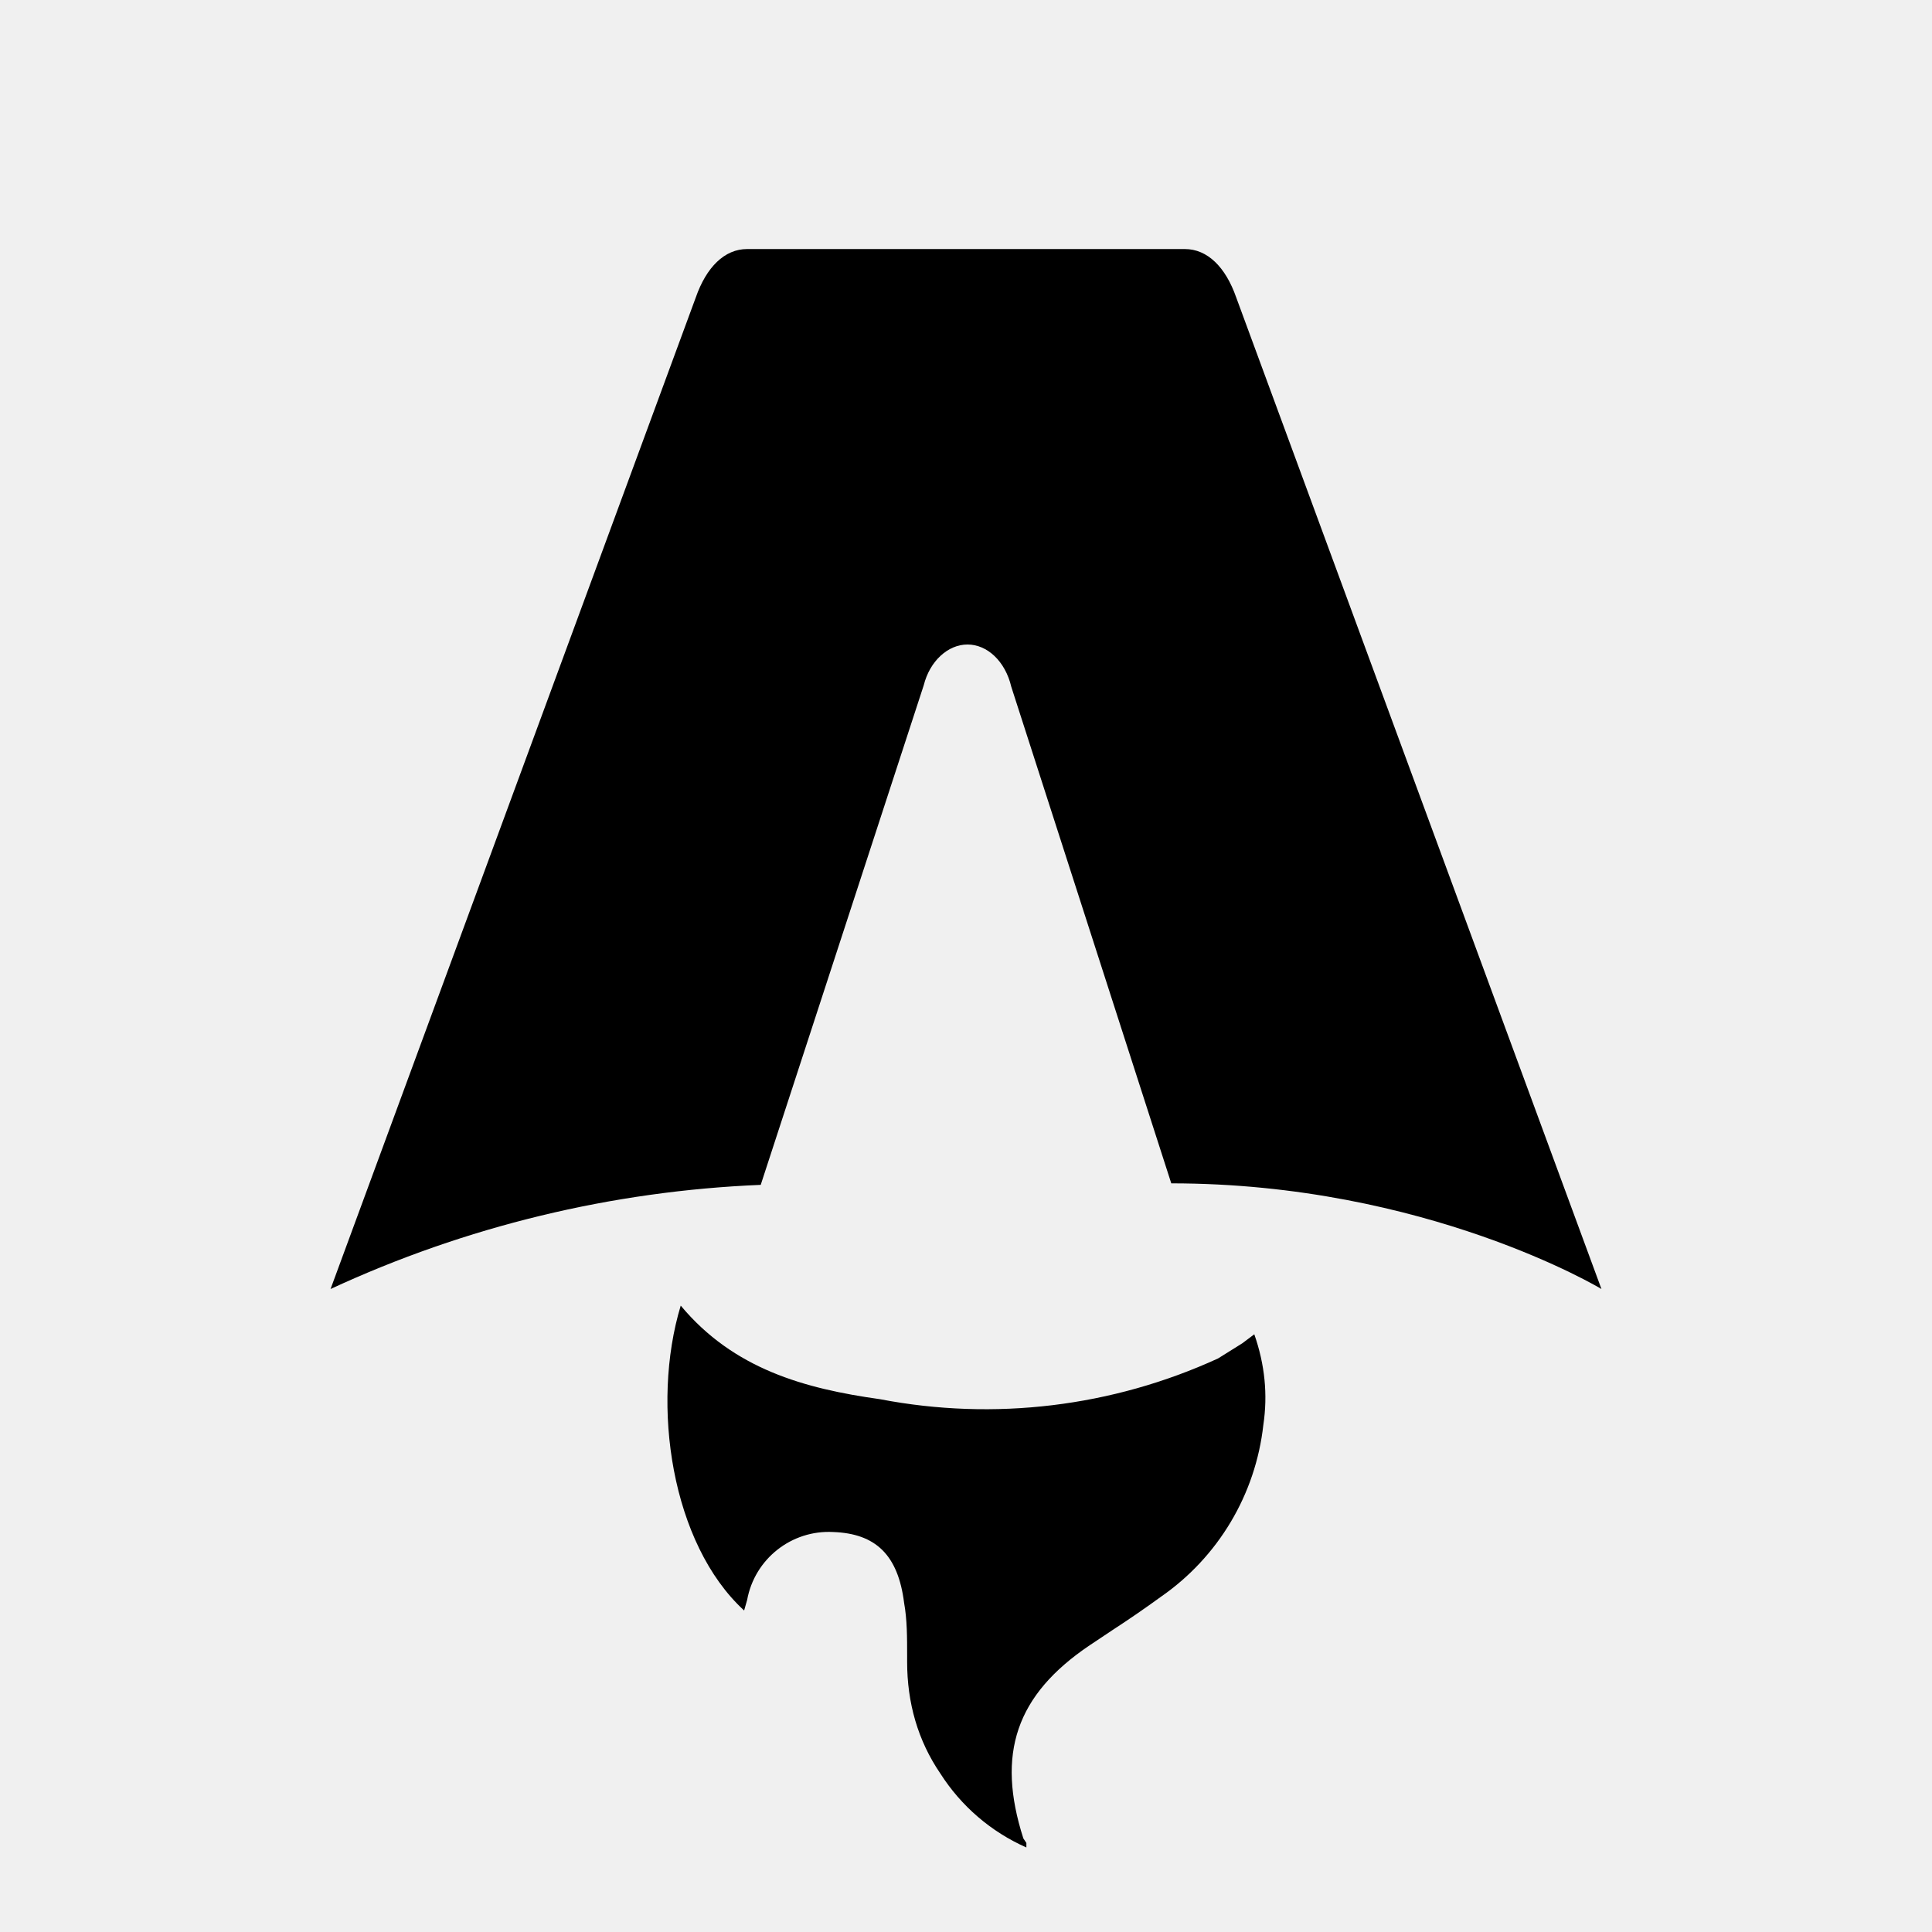
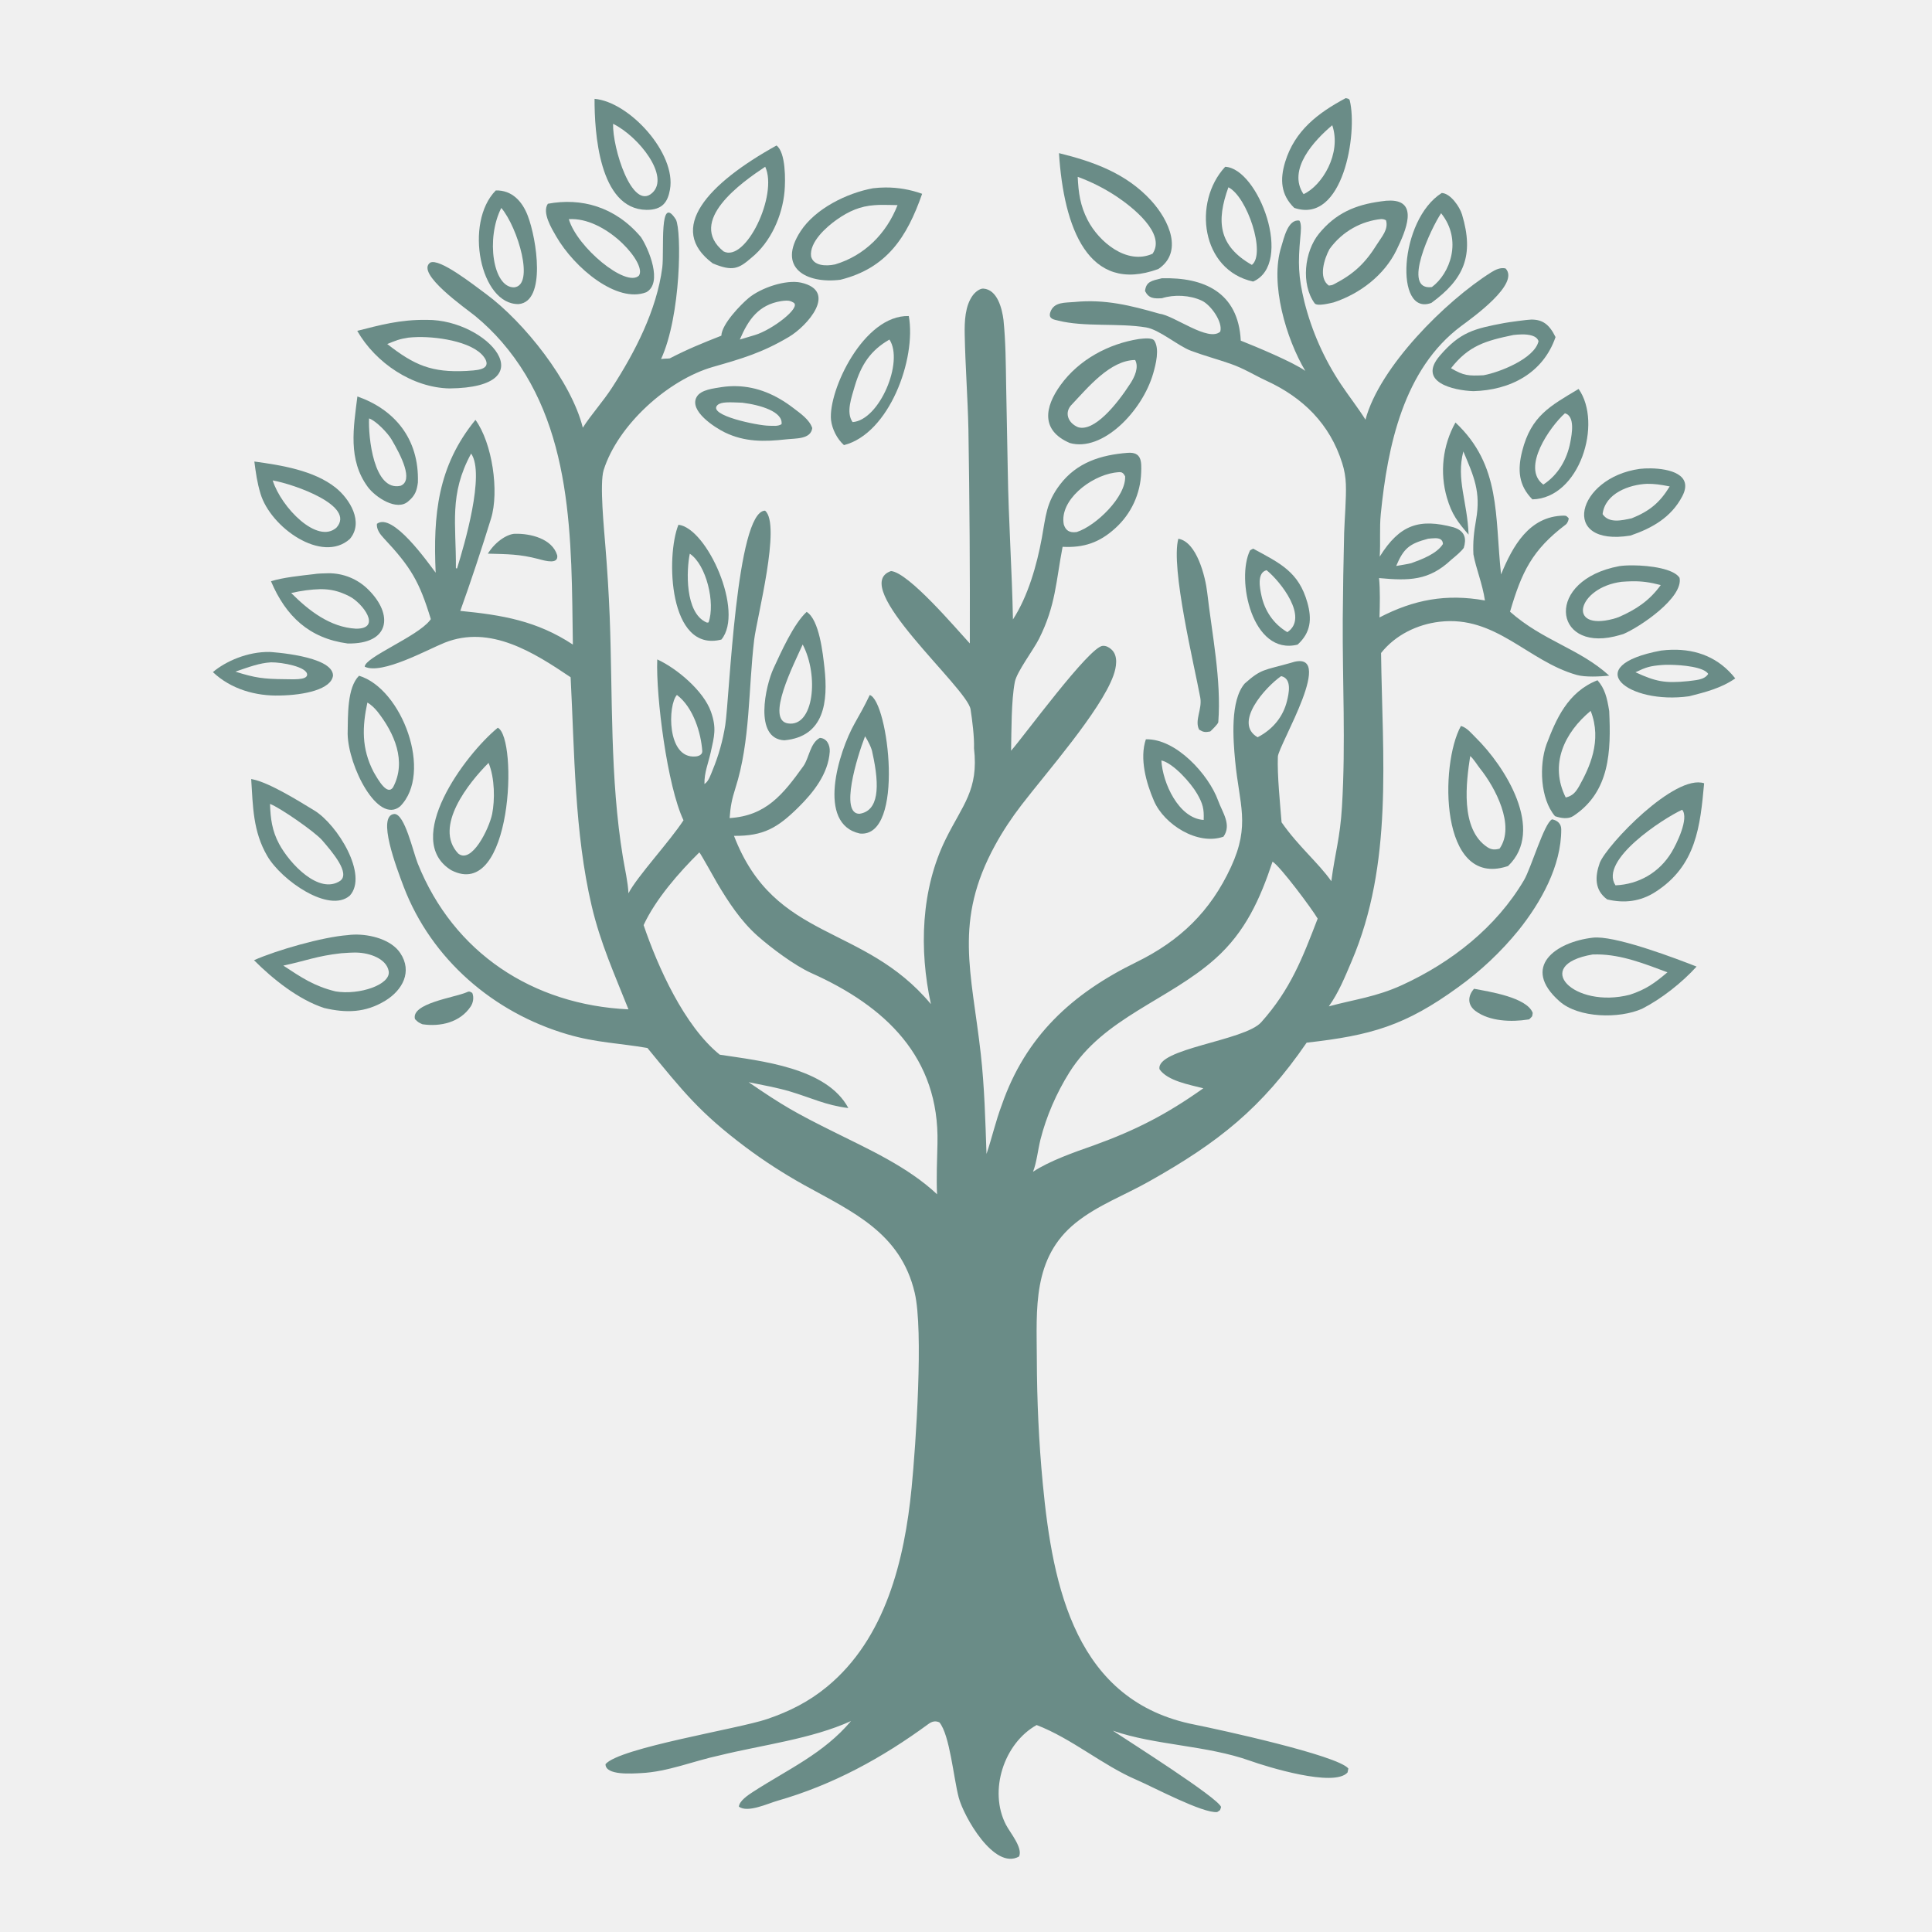
- <svg xmlns="http://www.w3.org/2000/svg" fill="none" viewBox="0 0 128 128">
-   <path d="M50.4 78.5a75.1 75.1 0 0 0-28.5 6.9l24.2-65.7c.7-2 1.9-3.2 3.4-3.2h29c1.5 0 2.7 1.2 3.4 3.2l24.2 65.7s-11.6-7-28.5-7L67 45.5c-.4-1.7-1.6-2.8-2.9-2.8-1.3 0-2.5 1.1-2.9 2.7L50.4 78.5Zm-1.1 28.2Zm-4.2-20.2c-2 6.6-.6 15.8 4.2 20.2a17.5 17.5 0 0 1 .2-.7 5.5 5.5 0 0 1 5.7-4.5c2.8.1 4.3 1.5 4.7 4.7.2 1.1.2 2.3.2 3.5v.4c0 2.7.7 5.2 2.2 7.4a13 13 0 0 0 5.7 4.9v-.3l-.2-.3c-1.8-5.6-.5-9.5 4.4-12.8l1.5-1a73 73 0 0 0 3.2-2.2 16 16 0 0 0 6.8-11.4c.3-2 .1-4-.6-6l-.8.6-1.6 1a37 37 0 0 1-22.4 2.7c-5-.7-9.7-2-13.2-6.2Z" />
-   <style>
-         path { fill: #000; }
-         @media (prefers-color-scheme: dark) {
-             path { fill: #FFF; }
-         }
-     </style>
+ <svg xmlns="http://www.w3.org/2000/svg" id="svg" version="1.1" viewBox="0 0 300 300" width="300" height="300">
+   <defs id="defs335" />
+   <g id="g4847" style="fill:#6a8c87;fill-opacity:1">
+     <path id="path144" style="display:inline;mix-blend-mode:normal;fill:#6a8c87;fill-opacity:1" d="m 86.508,40.173 c -0.866,6.624 -4.231,13.135 -7.818,18.678 -1.384,2.138 -3.261,4.205 -4.521,6.191 -1.775,-7.164 -9.117,-16.411 -15.045,-20.775 -2.046,-1.506 -7.19,-5.565 -8.645,-4.859 -2.365,1.659 5.655,7.201 7.008,8.312 1.474,1.217 2.843,2.554 4.096,3.998 11.24,12.963 10.801,30.82 11.041,47.002 -5.615,-3.706 -11.016,-4.591 -17.48,-5.23 1.611,-4.458 3.382,-9.835 4.77,-14.328 1.301,-4.213 0.194,-11.75 -2.416,-15.334 -5.881,7.2 -6.579,14.745 -6.178,23.73 -1.236,-1.628 -6.701,-9.438 -9.125,-7.586 -0.076,0.856 0.492,1.616 1.051,2.211 4.237,4.516 5.549,6.761 7.324,12.59 l -0.162,0.209 c -1.979,2.521 -10.066,5.705 -10.105,7.172 2.66,1.3 9.789,-2.679 12.414,-3.725 7.086,-2.823 13.88,1.544 19.559,5.365 0.612,11.699 0.589,24.118 3.27,35.512 1.372,5.834 3.553,10.613 5.711,16.057 -14.822,-0.693 -27.154,-8.741 -32.73,-22.678 -0.732,-1.829 -2.002,-7.669 -3.621,-7.66 -2.787,0.226 0.357,8.391 1.443,11.287 4.308,11.271 13.946,19.559 25.43,22.928 4.481,1.314 8.038,1.361 12.422,2.123 5.572,6.781 8.096,10.024 15.24,15.396 2.881,2.151 5.903,4.105 9.045,5.854 7.575,4.201 15.021,7.426 17.219,16.754 1.389,5.896 0.176,23.557 -0.48,30.287 -1.094,11.218 -4.058,23.409 -13.131,30.887 -2.849,2.347 -5.852,3.85 -9.328,5.033 -4.445,1.514 -22.897,4.438 -25.072,6.994 -0.018,1.788 4.172,1.455 5.506,1.391 4.148,-0.194 8.169,-1.889 12.209,-2.75 6.556,-1.615 14.323,-2.554 20.408,-5.338 -4.255,5.056 -9.764,7.474 -15.223,11.002 -0.725,0.47 -2.126,1.394 -2.189,2.295 1.356,1.008 4.49,-0.487 5.973,-0.91 8.638,-2.474 16.269,-6.649 23.465,-11.93 0.551,-0.403 1.069,-0.528 1.699,-0.248 1.614,1.962 2.184,8.568 2.994,11.656 0.771,2.939 5.517,11.357 9.373,9.172 0.622,-1.343 -1.387,-3.679 -2.041,-4.943 -2.711,-5.248 -0.32,-12.63 4.771,-15.471 5.518,2.125 10.203,6.237 15.547,8.527 2.449,1.05 10.271,5.226 12.49,4.984 0.559,-0.379 0.399,-0.158 0.602,-0.789 -0.485,-1.445 -14.601,-10.364 -16.807,-11.844 6.579,2.284 14.526,2.251 21.314,4.672 2.599,0.927 13.065,4.177 15.135,1.812 l 0.123,-0.613 c -1.695,-2.062 -20.183,-6.069 -23.816,-6.801 -18.515,-3.593 -22.098,-21.298 -23.635,-37.447 -0.621,-6.522 -0.9,-12.833 -0.924,-19.426 -0.028,-7.665 -0.719,-15.623 6.029,-21.051 3.447,-2.772 7.607,-4.283 11.428,-6.451 10.789,-6.065 17.461,-11.375 24.441,-21.531 9.971,-1.119 15.297,-2.624 23.549,-8.629 3.49,-2.513 6.632,-5.476 9.346,-8.812 3.46,-4.314 6.667,-10.007 6.637,-15.703 -0.006,-0.87 -0.614,-1.379 -1.418,-1.533 -1.212,0.528 -3.259,7.571 -4.361,9.439 -4.32,7.327 -11.26,12.769 -18.924,16.289 -4.107,1.873 -7.285,2.198 -11.387,3.312 1.546,-2.165 2.491,-4.545 3.533,-6.982 6.509,-15.219 4.78,-31.699 4.58,-47.885 2.225,-2.812 5.633,-4.448 9.076,-4.854 8.742,-1.03 13.672,6.094 21.289,8.252 1.347,0.381 3.611,0.26 5.064,0.117 -4.619,-4.214 -10.271,-5.387 -15.402,-9.93 1.808,-6.153 3.407,-9.56 8.643,-13.527 0.266,-0.202 0.44,-0.63 0.473,-0.969 -0.284,-0.297 -0.335,-0.43 -0.789,-0.422 -5.371,0.092 -7.924,4.747 -9.721,9.125 -0.994,-9.113 0.029,-16.903 -7.08,-23.586 -1.99,3.559 -2.467,7.771 -1.324,11.686 0.768,2.617 1.672,3.745 3.361,5.729 -0.183,-5.15 -1.95,-8.556 -0.814,-12.922 1.633,3.869 2.736,6.257 1.982,10.582 -0.341,1.945 -0.509,3.428 -0.418,5.402 0.421,2.265 1.398,4.525 1.789,7.156 -6.01,-1.07 -11.009,-0.144 -16.375,2.639 0.065,-1.839 0.118,-4.324 -0.068,-6.115 4.675,0.433 7.746,0.412 11.186,-2.82 0.863,-0.717 1.565,-1.308 1.969,-1.867 0.413,-1.346 0.292,-2.596 -1.576,-3.194 -5.296,-1.414 -8.365,-0.451 -11.475,4.554 0.141,-2.161 -0.049,-4.457 0.166,-6.613 1.047,-10.493 3.518,-22.518 12.498,-29.203 1.722,-1.281 9.147,-6.556 6.881,-8.934 -0.75,-0.198 -1.572,0.184 -2.197,0.578 -7.141,4.491 -17.379,14.708 -19.559,22.904 -1.107,-1.787 -2.62,-3.708 -3.809,-5.5 -2.606,-3.909 -4.524,-8.236 -5.674,-12.791 -0.97,-3.999 -0.999,-6.042 -0.627,-10.098 0.063,-0.687 0.232,-2.072 -0.166,-2.529 -1.786,-0.243 -2.388,2.768 -2.807,4.098 -1.786,5.678 0.773,14.269 3.738,19.242 -1.858,-1.349 -7.694,-3.776 -10.018,-4.695 -0.379,-7.537 -5.753,-9.869 -12.271,-9.684 -1.611,0.392 -2.414,0.51 -2.6,1.979 0.599,1.17 1.38,1.187 2.625,1.117 1.915,-0.605 4.352,-0.49 6.205,0.383 1.39,0.654 3.289,3.321 2.854,4.805 -1.845,1.671 -7.157,-2.519 -9.467,-2.791 -4.449,-1.273 -8.441,-2.276 -13.135,-1.814 -1.462,0.144 -3.245,-0.073 -3.799,1.627 -0.315,1.023 0.626,1.112 1.221,1.26 4.08,1.037 9.413,0.35 13.673,1.066 2.068,0.348 4.962,2.872 6.936,3.613 2.079,0.781 4.081,1.307 6.158,2.031 2.148,0.749 3.692,1.765 5.602,2.645 5.652,2.604 9.836,6.69 11.748,12.787 0.339,1.058 0.531,2.159 0.568,3.27 0.083,2.172 -0.193,5.283 -0.266,7.547 -0.11,4.43 -0.181,8.861 -0.217,13.293 -0.061,9.806 0.474,19.306 -0.119,29.201 -0.3,4.994 -1.081,7.185 -1.656,11.6 -2.055,-2.91 -5.073,-5.348 -7.725,-9.143 -0.229,-2.926 -0.686,-7.302 -0.576,-10.188 0.067,-1.767 9.43,-17.13 1.936,-14.551 -4.121,1.167 -4.481,0.874 -7.08,3.186 -2.294,2.648 -1.793,8.741 -1.492,11.969 0.635,6.819 2.412,9.926 -0.654,16.549 -3.182,6.873 -7.895,11.427 -14.699,14.758 -9.98,4.885 -17.175,11.478 -20.885,22.18 -0.953,2.526 -1.533,5.149 -2.369,7.596 -0.179,-5.185 -0.312,-10.401 -0.891,-15.561 -1.425,-12.7 -4.242,-20.579 2.238,-32.402 1.206,-2.201 2.561,-4.236 4.09,-6.227 3.824,-4.98 12.297,-14.617 14.268,-20.09 0.448,-1.246 0.807,-3.066 -0.316,-4.07 -0.379,-0.339 -0.827,-0.584 -1.348,-0.549 -2.092,0.141 -12.233,14.035 -14.223,16.283 0.064,-3.102 0.022,-7.784 0.582,-10.676 0.309,-1.596 2.861,-4.918 3.77,-6.729 2.59,-5.163 2.618,-8.931 3.646,-14.256 3.276,0.168 5.72,-0.641 8.189,-2.893 2.459,-2.221 3.908,-5.347 4.014,-8.658 0.06,-1.689 0.081,-3.21 -2.094,-3.043 -4.161,0.32 -7.89,1.488 -10.51,4.926 -2.168,2.845 -2.199,4.914 -2.826,8.311 -0.775,4.206 -2.137,9.018 -4.482,12.635 -0.146,-7.638 -0.684,-15.287 -0.805,-23.145 L 139.901,58.339 c -0.052,-3.337 -0.07,-6.673 -0.41,-10.035 -0.222,-1.743 -0.943,-4.709 -3.121,-4.859 -0.57,-0.04 -1.287,0.57 -1.619,1.012 -1.245,1.656 -1.319,4.124 -1.281,6.117 0.092,4.921 0.473,9.847 0.576,14.766 0.179,11.067 0.252,22.138 0.219,33.207 -2.263,-2.457 -9.487,-10.99 -12.236,-11.244 -6.731,2.301 11.827,18.112 12.35,21.469 0.257,1.654 0.596,4.288 0.535,6.061 0.741,6.47 -1.763,8.756 -4.395,14.098 -3.845,7.803 -4.149,17.132 -2.297,25.619 -10.522,-12.606 -24.238,-9.632 -30.578,-26.127 4.608,0.046 6.789,-1.266 9.992,-4.424 2.334,-2.3 4.654,-5.225 4.875,-8.643 0.065,-1.005 -0.433,-2.089 -1.533,-2.145 -1.528,0.804 -1.669,3.144 -2.564,4.391 -3.172,4.415 -5.804,7.706 -11.449,8.061 0.133,-1.811 0.344,-2.91 0.902,-4.654 2.334,-7.296 2.001,-15.431 2.91,-23.025 0.403,-3.363 4.243,-17.984 1.684,-20.061 -4.472,0.154 -5.498,28.929 -6.172,33.301 -0.375,2.396 -1.033,4.738 -1.961,6.979 -0.304,0.738 -0.638,1.813 -1.275,2.168 -0.022,-1.806 0.572,-3.115 0.982,-4.939 0.544,-2.48 0.934,-3.746 0.025,-6.303 -1.139,-3.207 -5.253,-6.695 -8.332,-8.105 -0.223,5.722 1.552,19.685 4.076,24.979 -2.149,3.309 -7.188,8.709 -8.545,11.338 -0.092,-1.808 -0.57,-3.808 -0.867,-5.617 -2.02,-12.292 -1.575,-24.95 -2.049,-37.383 -0.148,-3.65 -0.372,-7.297 -0.672,-10.938 -0.181,-2.432 -0.928,-9.685 -0.26,-11.797 2.209,-6.976 9.949,-13.99 16.992,-16.008 4.535,-1.299 7.628,-2.197 11.77,-4.652 2.855,-1.693 7.656,-7.105 1.898,-8.424 -2.403,-0.526 -6.281,0.826 -8.15,2.383 -1.221,1.017 -4.178,4.05 -4.24,5.852 -2.943,1.157 -5.231,2.086 -8.037,3.537 l -1.334,0.113 c 3.132,-6.791 3.211,-19.922 2.316,-21.678 -2.651,-4.162 -1.785,4.738 -2.117,7.447 z m 19.271,5.141 c 0.386,-0.013 0.688,0.051 1.117,0.312 1.224,0.763 -3.342,4.233 -5.994,5.027 l -2.354,0.705 c 1.309,-3.077 2.897,-5.39 6.398,-5.967 0.336,-0.055 0.6,-0.071 0.832,-0.078 z M 56.828,69.061 c 2.202,3.172 -1.075,14.235 -2.172,17.793 l -0.066,0.078 -0.129,-0.111 c 0.054,-6.83 -1.098,-11.396 2.367,-17.76 z M 157.52,71.944 c 0.359,-0.002 0.589,0.126 0.859,0.646 0.166,3.152 -4.522,7.704 -7.518,8.654 -1.169,0.169 -1.741,-0.287 -2.012,-1.201 -0.68,-3.701 4.057,-7.431 7.852,-8.016 0.342,-0.036 0.603,-0.083 0.818,-0.084 z m 49.016,10.258 c 0.625,0.002 1.169,0.166 1.193,0.904 -0.954,1.524 -3.307,2.392 -4.926,2.979 -0.667,0.164 -1.635,0.305 -2.334,0.43 1.164,-2.754 2.054,-3.455 4.951,-4.229 0.336,-0.028 0.74,-0.085 1.115,-0.084 z m -23.93,21.418 c 1.75,0.386 1.168,2.795 0.902,3.879 -0.56,2.281 -2.053,4.32 -4.555,5.613 -3.826,-2.21 1.197,-7.779 3.652,-9.492 z m -93.824,2.922 c 2.58,1.954 3.744,5.967 3.934,8.682 0.054,0.841 -1.074,0.873 -1.074,0.873 -4.447,0.359 -4.292,-8.007 -2.859,-9.555 z m 3.48,24.447 c 0.188,0.144 2.398,4.147 2.756,4.75 1.738,2.932 3.683,5.907 6.268,8.203 2.094,1.86 5.809,4.641 8.357,5.781 11.486,5.137 19.925,13.06 19.596,26.48 -0.054,2.365 -0.183,5.457 -0.064,7.873 -4.584,-4.317 -10.89,-7.111 -16.021,-9.68 -5.953,-2.96 -7.85,-4.031 -13.24,-7.723 1.96,0.396 4.515,0.87 6.387,1.428 3.35,0.999 5.557,2.147 9.1,2.588 -3.357,-6.3 -13.618,-7.319 -19.965,-8.285 -5.505,-4.442 -9.607,-13.602 -11.826,-20.123 1.867,-4.033 5.515,-8.198 8.654,-11.293 z m 89.008,1.436 c 1.246,0.779 6.147,7.375 7.008,8.848 -2.352,6.103 -4.209,10.999 -8.773,16.098 -2.595,2.898 -16.39,4.068 -15.785,7.295 1.249,1.812 4.653,2.396 6.799,2.957 -5.681,4.029 -10.416,6.477 -17.043,8.875 -2.936,1.028 -6.845,2.39 -9.402,4.088 0.553,-1.361 0.772,-3.448 1.15,-4.973 0.919,-3.648 2.497,-7.264 4.496,-10.455 5.33,-8.509 15.443,-11.218 22.656,-17.658 4.682,-4.179 6.956,-9.253 8.895,-15.074 z" transform="translate(16.32973,1.3684)" />
+     <path d="m 86.309,54.403 1.334,-0.114 c -0.609,0.55 -1.018,0.919 -1.688,1.402 l -0.127,-0.201 c 0.153,-0.365 0.3,-0.735 0.481,-1.087 z" fill="#749594" id="path158" style="display:inline;mix-blend-mode:normal;fill:#6a8c87;fill-opacity:1" transform="translate(16.32973,1.3684)" />
+     <path id="path172" style="display:inline;mix-blend-mode:normal;fill:#6a8c87;fill-opacity:1" d="m 148.108,22.411 c 0.731,11.533 4.531,21.969 15.43,17.992 3.857,-2.599 1.756,-7.489 -1.139,-10.65 -3.827,-4.179 -8.904,-6.022 -14.291,-7.342 z m 2.908,3.676 c 2.14,0.785 4.179,1.818 6.076,3.082 2.314,1.543 7.705,5.718 5.545,8.863 -4.011,1.797 -8.343,-1.866 -10.072,-5.221 -1.167,-2.265 -1.433,-4.241 -1.549,-6.725 z m 13.047,15.756 c -0.322,0.192 -0.58,0.346 -0.803,0.486 0.223,-0.14 0.481,-0.294 0.803,-0.486 z m -3.389,0.627 c 0.063,0.167 0.119,0.313 0.184,0.453 -0.065,-0.14 -0.12,-0.286 -0.184,-0.453 z m 2.1,0.188 c -0.063,0.045 -0.127,0.092 -0.188,0.139 0.061,-0.048 0.124,-0.093 0.188,-0.139 z m -0.188,0.139 c -0.038,0.03 -0.077,0.061 -0.115,0.092 0.038,-0.031 0.077,-0.062 0.115,-0.092 z m -0.115,0.092 c -0.057,0.046 -0.116,0.096 -0.174,0.146 0.059,-0.051 0.116,-0.1 0.174,-0.146 z m -1.545,0.174 c 0.021,0.04 0.045,0.081 0.068,0.121 -0.024,-0.041 -0.047,-0.081 -0.068,-0.121 z m 0.068,0.121 c 0.02,0.034 0.04,0.07 0.062,0.105 -0.022,-0.035 -0.043,-0.071 -0.062,-0.105 z m 0.062,0.105 c 0.021,0.033 0.045,0.067 0.068,0.102 -0.024,-0.035 -0.047,-0.068 -0.068,-0.102 z m 0.068,0.102 c 0.04,0.057 0.081,0.116 0.129,0.178 -0.048,-0.062 -0.089,-0.12 -0.129,-0.178 z m 0.129,0.178 c 0.061,0.079 0.13,0.163 0.209,0.254 -0.079,-0.09 -0.148,-0.175 -0.209,-0.254 z m 0.209,0.254 c 0.243,-0.242 0.438,-0.429 0.619,-0.596 -0.18,0.165 -0.379,0.356 -0.619,0.596 z" transform="translate(16.32973,1.3684)" />
+     <path id="path178" style="display:inline;mix-blend-mode:normal;fill:#6a8c87;fill-opacity:1" d="M 231.703 144.204 C 231.451 144.199 231.219 144.208 231.01 144.233 C 225.264 144.891 219.782 148.77 225.836 154.12 C 228.788 156.726 235.11 156.853 238.659 155.268 C 241.628 153.759 244.892 151.189 247.112 148.721 C 243.936 147.471 235.495 144.273 231.703 144.204 z M 231.741 146.833 C 235.532 146.877 239.05 148.294 242.59 149.61 C 240.59 151.307 239.228 152.282 236.744 153.094 C 228.061 155.327 221.356 148.478 230.977 146.843 C 231.232 146.833 231.488 146.83 231.741 146.833 z " transform="translate(16.32973,1.3684)" />
+     <path id="path182" style="display:inline;mix-blend-mode:normal;fill:#6a8c87;fill-opacity:1" d="m 38.688,143.755 c -0.363,0.009 -0.714,0.038 -1.043,0.084 -3.875,0.29 -10.961,2.312 -14.533,3.893 2.92,2.93 6.914,6.129 10.906,7.424 3.4,0.799 6.39,0.744 9.463,-1.125 2.684,-1.633 4.271,-4.521 2.34,-7.412 -1.381,-2.068 -4.59,-2.927 -7.133,-2.863 z m 0.314,2.791 c 2.062,0.032 4.678,0.951 5.023,2.877 0.375,2.105 -4.568,3.766 -8.244,3.154 -3.329,-0.808 -5.316,-2.166 -8.117,-4.008 3.479,-0.73 5.187,-1.498 8.969,-1.916 0.906,-0.068 1.682,-0.118 2.369,-0.107 z" transform="translate(16.32973,1.3684)" />
+     <path id="path186" style="display:inline;mix-blend-mode:normal;fill:#6a8c87;fill-opacity:1" d="m 121.166,27.743 c -0.645,0.003 -1.29,0.043 -1.934,0.121 -4.076,0.746 -8.957,3.17 -11.24,6.662 -3.728,5.702 0.886,8.207 6.174,7.547 7.226,-1.809 10.342,-6.621 12.693,-13.348 -1.83,-0.66 -3.758,-0.991 -5.693,-0.982 z m -0.398,2.701 c 0.778,-0.001 1.604,0.028 2.271,0.039 -1.724,4.415 -5.118,7.838 -9.693,9.205 -1.479,0.325 -3.387,0.202 -3.734,-1.25 -0.281,-2.214 2.375,-4.569 4.008,-5.713 1.856,-1.301 3.616,-2.085 5.846,-2.234 0.387,-0.035 0.836,-0.046 1.303,-0.047 z" transform="translate(16.32973,1.3684)" />
+     <path id="path190" style="display:inline;mix-blend-mode:normal;fill:#6a8c87;fill-opacity:1" d="m 22.674,119.598 c 0.278,4.25 0.261,8.118 2.5,11.955 2.211,3.789 9.594,8.954 12.814,6.15 2.907,-3.191 -1.923,-11.038 -5.521,-13.227 -2.353,-1.43 -6.992,-4.335 -9.59,-4.836 z m 2.924,3.867 c 1.506,0.547 6.968,4.334 8.096,5.641 1.593,1.846 4.4,5.119 2.803,6.299 -3.265,2.191 -7.82,-2.614 -9.494,-5.744 -1.089,-2.035 -1.335,-3.937 -1.404,-6.195 z" transform="translate(16.32973,1.3684)" />
+     <path id="path194" style="display:inline;mix-blend-mode:normal;fill:#6a8c87;fill-opacity:1" d="m 60.969,111.634 c -5.152,4.218 -14.874,17.418 -7.227,22.123 9.507,4.927 10.381,-20.533 7.227,-22.123 z m -1.436,5.455 c 0.99,2.392 0.983,5.808 0.559,7.936 -0.497,2.366 -3.211,7.84 -5.281,6.133 -3.878,-4.138 1.681,-11.026 4.723,-14.068 z" transform="translate(16.32973,1.3684)" />
+     <path id="path198" style="display:inline;mix-blend-mode:normal;fill:#6a8c87;fill-opacity:1" d="m 232.08,132.616 c -0.75,2.102 -0.841,4.218 1.146,5.674 2.653,0.637 5.16,0.335 7.471,-1.143 6.393,-4.088 6.979,-10.234 7.59,-16.891 -4.565,-1.484 -15.09,9.551 -16.207,12.359 z m 12.797,-8.248 c 1.117,1.329 -0.888,5.35 -1.658,6.621 -1.895,3.123 -5.074,4.961 -8.697,5.117 -2.589,-3.917 7.406,-10.378 10.355,-11.738 z" transform="translate(16.32973,1.3684)" />
+     <path id="path202" style="display:inline;mix-blend-mode:normal;fill:#6a8c87;fill-opacity:1" d="m 161.791,51.18 c -0.478,-0.003 -0.983,0.066 -1.277,0.094 -4.718,0.741 -9.294,3.198 -12.143,7.123 -2.528,3.482 -3.093,7.086 1.42,9.025 5.055,1.43 11.247,-4.9 12.947,-10.805 0.401,-1.393 1.026,-3.808 0.166,-5.098 -0.184,-0.262 -0.635,-0.337 -1.113,-0.34 z m -1.855,3.354 c 0.618,1.148 -0.106,2.638 -0.695,3.57 -2.238,3.485 -5.692,7.606 -8.164,6.867 -1.614,-0.675 -2.196,-2.335 -0.949,-3.553 2.452,-2.586 5.922,-6.853 9.809,-6.885 z" transform="translate(16.32973,1.3684)" />
+     <path id="path206" style="display:inline;mix-blend-mode:normal;fill:#6a8c87;fill-opacity:1" d="M 210.524 111.358 C 207.215 117.32 207.196 136.451 217.621 133.178 L 217.84 133.108 C 223.663 127.536 217.336 117.594 212.832 113.18 C 212.137 112.498 211.475 111.626 210.524 111.358 z M 211.963 116.034 C 212.467 116.436 213.053 117.421 213.487 117.964 C 215.817 120.871 219.022 126.829 216.524 130.409 C 215.816 130.607 215.258 130.595 214.637 130.186 C 210.359 127.375 211.348 120.042 211.963 116.034 z " transform="translate(16.32973,1.3684)" />
+     <path id="path210" style="display:inline;mix-blend-mode:normal;fill:#6a8c87;fill-opacity:1" d="m 94.35,39.532 c 3.12,1.301 4.051,0.809 5.985,-0.863 3.005,-2.425 4.815,-6.502 5.158,-10.32 0.152,-1.692 0.204,-6.05 -1.246,-7.125 -10.671,5.911 -17.138,12.933 -9.897,18.309 z m 8.143,-15.008 c 2.023,4.357 -3.032,14.929 -6.473,13.143 -5.761,-4.699 2.863,-10.75 6.473,-13.143 z" transform="translate(16.32973,1.3684)" />
+     <path id="path214" style="display:inline;mix-blend-mode:normal;fill:#6a8c87;fill-opacity:1" d="m 199.619,29.778 c -0.447,-0.007 -0.961,0.034 -1.549,0.129 -3.961,0.534 -6.995,1.833 -9.586,5.004 -2.275,2.784 -2.829,7.846 -0.682,10.812 0.381,0.527 2.42,-0.016 2.957,-0.133 4.071,-1.342 7.858,-4.219 9.762,-8.135 1.48,-3.047 3.417,-7.606 -0.902,-7.678 z m -1.516,2.871 c 0.269,-0.005 0.525,0.035 0.785,0.188 0.418,1.425 -0.671,2.559 -1.391,3.717 -1.845,2.966 -3.607,4.617 -6.684,6.209 -0.346,0.183 -0.405,0.153 -0.799,0.213 -1.679,-1.17 -0.706,-4.195 0.104,-5.672 2.043,-2.832 5.057,-4.351 7.984,-4.654 z" transform="translate(16.32973,1.3684)" />
+     <path id="path218" style="display:inline;mix-blend-mode:normal;fill:#6a8c87;fill-opacity:1" d="m 112.709,63.839 c 0.172,1.437 0.937,2.945 2.012,3.91 7.019,-1.785 11.263,-13.368 10.068,-20.043 -7.019,-0.193 -12.523,11.575 -12.079,16.133 z m 9.074,-12.479 c 2.272,3.437 -1.555,12.519 -5.723,12.816 -1.066,-1.521 -0.14,-3.878 0.337,-5.584 1.002,-3.373 2.486,-5.574 5.385,-7.233 z" transform="translate(16.32973,1.3684)" />
+     <path id="path222" style="display:inline;mix-blend-mode:normal;fill:#6a8c87;fill-opacity:1" d="m 49.979,48.303 c -4.207,-0.071 -7.339,0.823 -10.838,1.703 2.862,5.001 8.585,8.822 14.322,8.941 15.103,-0.144 5.957,-10.706 -3.484,-10.645 z m -1.463,2.668 c 3.496,-0.076 9.287,0.865 10.588,3.569 0.71,1.635 -1.82,1.589 -2.996,1.691 -5.405,0.272 -8.075,-0.868 -12.305,-4.178 1.354,-0.55 1.853,-0.774 3.281,-0.992 0.451,-0.048 0.932,-0.079 1.432,-0.09 z" transform="translate(16.32973,1.3684)" />
+     <path id="path226" style="display:inline;mix-blend-mode:normal;fill:#6a8c87;fill-opacity:1" d="m 231.728,104.26 c -4.661,1.819 -6.468,6.146 -7.925,9.974 -1.143,3.21 -0.982,8.418 1.33,11.133 0.901,0.315 2.037,0.501 2.838,-0.025 5.732,-3.776 5.858,-10.151 5.576,-16.287 -0.33,-2.117 -0.699,-3.533 -1.82,-4.794 z m -1.061,4.757 c 1.836,4.662 -0.243,8.899 -1.75,11.625 -0.573,1.015 -1.04,1.567 -2.121,1.824 -2.554,-5.105 -0.24,-10.042 3.871,-13.449 z" transform="translate(16.32973,1.3684)" />
+     <path id="path230" style="display:inline;mix-blend-mode:normal;fill:#6a8c87;fill-opacity:1" d="m 39.42,103.561 c -1.86,1.855 -1.711,6.131 -1.768,9.031 0.099,5.061 4.685,14.069 8.139,11.26 5.175,-5.171 0.32,-18.277 -6.371,-20.291 z m 1.293,4.172 c 0.522,0.252 1.215,0.941 1.57,1.393 2.625,3.338 4.566,7.727 2.418,11.764 -0.89,1.312 -2.258,-1.06 -3.025,-2.406 -1.904,-3.667 -1.749,-7.026 -0.963,-10.75 z" transform="translate(16.32973,1.3684)" />
+     <path id="path234" style="display:inline;mix-blend-mode:normal;fill:#6a8c87;fill-opacity:1" d="m 68.741,30.272 c -0.927,1.36 0.567,3.803 1.279,5.039 2.863,4.968 9.483,10.457 14.006,8.699 2.606,-1.444 0.371,-6.745 -0.83,-8.561 -4.023,-4.764 -9.305,-6.141 -14.455,-5.178 z m 3.805,2.379 c 5.624,0.074 11.631,7.02 10.328,8.787 -1.995,1.888 -9.607,-4.403 -10.879,-8.785 0.185,-0.004 0.369,-0.004 0.551,-0.002 z" transform="translate(16.32973,1.3684)" />
+     <path id="path238" style="display:inline;mix-blend-mode:normal;fill:#6a8c87;fill-opacity:1" d="m 221.44,48.255 c -0.572,0.003 -3.46,0.401 -4.197,0.535 -4.651,0.883 -6.835,1.382 -10.01,5.092 -3.508,4.096 2.106,5.376 5.225,5.488 5.7,-0.151 10.81,-2.761 12.756,-8.395 -0.992,-2.037 -2.059,-2.728 -3.773,-2.721 z m -1.463,2.303 c 1.102,-0.01 2.328,0.181 2.594,1.057 -0.607,2.696 -6.091,4.855 -8.557,5.289 -2.339,0.104 -3.033,0.079 -5.033,-1.094 2.75,-3.525 5.402,-4.269 9.672,-5.158 0.347,-0.043 0.823,-0.089 1.324,-0.094 z" transform="translate(16.32973,1.3684)" />
+     <path id="path242" style="display:inline;mix-blend-mode:normal;fill:#6a8c87;fill-opacity:1" d="M 237.287 86.421 C 236.402 86.413 235.626 86.459 235.096 86.544 C 223.574 88.708 224.812 99.687 234.336 97.468 C 234.808 97.353 235.277 97.225 235.741 97.083 C 238.23 96.046 245.092 91.464 244.471 88.35 C 243.577 86.952 239.943 86.444 237.287 86.421 z M 237.077 88.893 C 238.584 88.869 239.842 89.031 241.549 89.481 C 239.805 91.899 237.705 93.288 235.041 94.448 C 234.755 94.557 234.467 94.652 234.172 94.731 C 226.862 96.661 228.669 89.848 235.459 88.975 C 236.043 88.93 236.574 88.901 237.077 88.893 z " transform="translate(16.32973,1.3684)" />
+     <path id="path246" style="display:inline;mix-blend-mode:normal;fill:#6a8c87;fill-opacity:1" d="m 34.614,87.647 c -0.514,0.01 -1.754,0.039 -2.203,0.137 -1.966,0.232 -4.796,0.506 -6.662,1.104 2.295,5.423 5.933,8.865 11.906,9.664 6.577,0.124 7.148,-4.491 3.186,-8.385 -1.653,-1.643 -3.897,-2.551 -6.227,-2.52 z m -1.158,2.467 c 1.547,0.008 2.816,0.273 4.457,1.105 2.046,1.038 5.13,5.069 1.031,5.035 -4.013,-0.219 -7.327,-2.8 -10.059,-5.541 1.604,-0.365 3.04,-0.556 4.57,-0.6 z" transform="translate(16.32973,1.3684)" />
+     <path id="path250" style="display:inline;mix-blend-mode:normal;fill:#6a8c87;fill-opacity:1" d="m 23.166,70.298 c 0.242,1.847 0.422,3.218 0.959,5.004 1.579,5.251 9.56,10.888 13.863,7.025 2.216,-2.594 -0.001,-6.219 -2.211,-7.979 C 32.419,71.674 27.312,70.86 23.166,70.298 Z m 2.848,2.932 c 3.381,0.607 12.928,3.95 9.906,7.328 -2.963,2.647 -8.577,-3.12 -9.906,-7.328 z" transform="translate(16.32973,1.3684)" />
+     <path id="path254" style="display:inline;mix-blend-mode:normal;fill:#6a8c87;fill-opacity:1" d="m 75.994,13.981 c -0.024,5.048 0.66,17.142 8.068,17.24 2.496,0.015 3.305,-1.25 3.641,-3.156 1.009,-5.614 -6.29,-13.613 -11.709,-14.084 z m 2.875,3.873 c 4.027,1.991 8.867,8.188 6.078,10.738 -3.138,2.836 -6.19,-7.022 -6.078,-10.738 z" transform="translate(16.32973,1.3684)" />
+     <path id="path258" style="display:inline;mix-blend-mode:normal;fill:#6a8c87;fill-opacity:1" d="m 108.928,93.645 c -2.006,1.822 -3.983,6.262 -5.15,8.781 -1.22,2.633 -3.114,10.914 1.682,11.16 6.26,-0.57 6.81,-6.062 6.232,-11.262 -0.249,-2.242 -0.797,-7.449 -2.764,-8.68 z m -0.617,5.064 c 2.547,4.854 1.714,12.816 -2.248,12.26 -3.594,-0.492 0.889,-9.214 2.248,-12.26 z" transform="translate(16.32973,1.3684)" />
+     <path id="path262" style="display:inline;mix-blend-mode:normal;fill:#6a8c87;fill-opacity:1" d="M 173.916 24.53 C 168.826 30.022 170.186 40.593 178.256 42.352 C 184.606 39.576 179.101 24.768 173.916 24.53 z M 174.416 27.714 C 177.341 29.17 180.269 38.029 178.061 39.766 C 172.84 36.792 172.526 32.958 174.416 27.714 z " transform="translate(16.32973,1.3684)" />
+     <path id="path266" style="display:inline;mix-blend-mode:normal;fill:#6a8c87;fill-opacity:1" d="m 60.657,28.202 c -4.966,5.025 -2.41,17.79 3.564,17.646 4.283,-0.402 2.801,-10.077 1.393,-13.736 -0.85,-2.207 -2.426,-3.967 -4.957,-3.91 z m 0.855,2.717 c 2.58,3.051 5.24,12.05 1.984,12.332 -3.276,0.063 -4.407,-7.586 -1.984,-12.332 z" transform="translate(16.32973,1.3684)" />
+     <path id="path270" style="display:inline;mix-blend-mode:normal;fill:#6a8c87;fill-opacity:1" d="m 228.795,59.028 c -4.427,2.65 -7.365,4.167 -8.758,9.635 -0.746,2.922 -0.569,5.341 1.58,7.51 7.347,-0.164 10.932,-11.845 7.178,-17.145 z m -2.121,3.777 c 1.607,0.451 1.072,3.259 0.828,4.523 -0.514,2.66 -1.885,5.038 -4.182,6.547 -3.512,-2.578 1.099,-9.072 3.354,-11.07 z" transform="translate(16.32973,1.3684)" />
+     <path id="path270-8" style="display:inline;mix-blend-mode:normal;stroke-width:0.914;fill:#6a8c87;fill-opacity:1" d="M 178.256 83.825 C 178.157 83.856 177.855 84.044 177.778 84.091 C 175.573 88.57 178.097 100.487 185.161 98.727 C 187.228 96.842 187.396 94.738 186.678 92.198 C 185.338 87.446 182.515 86.129 178.256 83.825 z M 180.342 87.171 C 182.51 88.907 186.947 94.553 183.569 96.794 C 181.36 95.482 180.04 93.416 179.545 91.104 C 179.311 90.006 178.796 87.562 180.342 87.171 z " transform="translate(16.32973,1.3684)" />
+     <path id="path274" style="display:inline;mix-blend-mode:normal;fill:#6a8c87;fill-opacity:1" d="m 192.633,13.87 c -4.306,2.298 -7.917,5.043 -9.404,9.912 -0.829,2.713 -0.68,5.104 1.414,7.131 7.605,2.593 9.864,-11.625 8.619,-16.672 -0.077,-0.311 -0.396,-0.312 -0.629,-0.371 z m -2.09,4.207 c 1.478,4.388 -1.583,9.393 -4.457,10.703 -2.582,-3.817 1.693,-8.39 4.457,-10.703 z" transform="translate(16.32973,1.3684)" />
+     <path id="path278" style="display:inline;mix-blend-mode:normal;fill:#6a8c87;fill-opacity:1" d="m 118.725,106.552 c -0.842,1.767 -1.54,2.989 -2.329,4.383 -2.525,4.465 -5.974,15.648 0.803,17.129 7.028,0.666 4.417,-20.594 1.525,-21.512 z m -0.727,6.406 c 0.422,0.672 1.041,1.82 1.148,2.601 1.196,5.36 0.925,8.994 -2.012,9.436 -3.078,0.035 -0.421,-8.732 0.863,-12.037 z" transform="translate(16.32973,1.3684)" />
+     <path id="path282" style="display:inline;mix-blend-mode:normal;fill:#6a8c87;fill-opacity:1" d="m 240.02,71.36 c -0.657,-0.011 -1.264,0.023 -1.738,0.08 -9.817,1.37 -12.522,12.153 -1.439,10.355 3.377,-1.15 6.337,-2.829 8.053,-6.109 1.781,-3.401 -2.028,-4.279 -4.875,-4.326 z m -0.611,2.4 c 1.15,-0.012 2.031,0.106 3.533,0.404 -1.544,2.536 -3.152,3.845 -5.898,4.949 -1.538,0.329 -3.54,0.821 -4.523,-0.646 0.378,-3.248 4.174,-4.597 6.889,-4.707 z" transform="translate(16.32973,1.3684)" />
+     <path id="path286" style="display:inline;mix-blend-mode:normal;fill:#6a8c87;fill-opacity:1" d="M 161.598 113.434 C 160.59 116.421 161.648 120.214 162.868 123.018 C 164.449 126.654 169.619 129.957 173.645 128.552 C 174.963 126.701 173.481 124.785 172.821 122.954 C 171.364 118.913 166.268 113.281 161.598 113.434 z M 164.01 116.714 C 165.873 117.135 168.62 120.249 169.561 121.889 C 170.445 123.43 170.648 124.217 170.577 125.954 C 166.69 125.718 164.195 120.193 164.01 116.714 z " transform="translate(16.32973,1.3684)" />
+     <path id="path290" style="display:inline;mix-blend-mode:normal;fill:#6a8c87;fill-opacity:1" d="m 39.166,60.194 c -0.598,4.818 -1.509,9.81 1.621,14.057 1.158,1.572 4.53,3.856 6.314,2.195 1.073,-0.898 1.298,-1.697 1.46,-2.89 C 48.776,66.739 44.908,62.205 39.166,60.194 Z m 1.811,3.41 c 1.051,0.334 2.904,2.271 3.484,3.256 1.483,2.515 3.47,6.381 1.414,7.203 -4.191,0.943 -5.037,-7.664 -4.898,-10.459 z" transform="translate(16.32973,1.3684)" />
+     <path id="path294" style="display:inline;mix-blend-mode:normal;fill:#6a8c87;fill-opacity:1" d="m 207.541,28.6 c -6.637,4.187 -7.36,19.234 -1.602,17.064 5.044,-3.683 6.671,-7.341 4.754,-13.725 -0.357,-1.189 -1.785,-3.289 -3.152,-3.34 z m -0.094,3.143 c 3.359,4.185 1.367,9.389 -1.434,11.463 -4.786,0.624 -0.084,-9.218 1.434,-11.463 z" transform="translate(16.32973,1.3684)" />
+     <path id="path298" style="display:inline;mix-blend-mode:normal;fill:#6a8c87;fill-opacity:1" d="M 89.018 80.116 C 87.047 84.982 87.472 100.031 95.688 97.942 C 99.278 93.625 93.468 80.623 89.018 80.116 z M 90.782 84.612 C 93.351 86.325 94.769 92.262 93.694 95.278 C 93.598 95.296 93.481 95.328 93.397 95.292 C 89.973 93.826 90.259 87.078 90.782 84.612 z " transform="translate(16.32973,1.3684)" />
+     <path id="path302" style="display:inline;mix-blend-mode:normal;fill:#6a8c87;fill-opacity:1" d="m 98.039,58.596 c -0.742,-0.018 -1.502,0.026 -2.277,0.139 -1.235,0.211 -3.274,0.386 -3.92,1.545 -1.213,2.175 2.869,4.76 4.367,5.49 3.095,1.509 6.171,1.464 9.484,1.088 1.534,-0.174 3.879,0.014 4.104,-1.756 -0.439,-1.333 -1.865,-2.29 -2.951,-3.123 -2.676,-2.052 -5.589,-3.306 -8.807,-3.383 z m 0.893,2.567 c 2.872,0.357 6.34,1.411 6.098,3.333 -0.567,0.361 -1.273,0.253 -1.986,0.242 -1.667,-0.016 -9.583,-1.613 -7.963,-3.207 0.595,-0.533 1.834,-0.446 3.852,-0.368 z" transform="translate(16.32973,1.3684)" />
+     <path d="m 166.643,82.29 c 2.87,0.465 4.205,5.92 4.483,8.345 0.754,6.562 2.214,13.529 1.722,20.116 -0.023,0.301 -1.003,1.225 -1.252,1.464 -0.814,0.16 -1.113,0.094 -1.73,-0.29 -0.734,-1.449 0.507,-3.18 0.182,-4.958 -0.891,-4.877 -4.636,-20.26 -3.406,-24.677 z" fill="#fefefe" id="path306" style="display:inline;mix-blend-mode:normal;fill:#6a8c87;fill-opacity:1" transform="translate(16.32973,1.3684)" />
+     <path id="path308" style="display:inline;mix-blend-mode:normal;fill:#6a8c87;fill-opacity:1" d="m 243.295,99.524 c -0.554,0.013 -1.115,0.055 -1.686,0.125 -12.839,2.399 -5.114,8.439 4.361,7.096 2.498,-0.627 4.999,-1.268 7.15,-2.771 -2.514,-3.203 -5.949,-4.54 -9.826,-4.449 z m -0.408,2.336 c 2.04,0.017 5.38,0.344 6.033,1.414 -0.604,0.986 -2.096,0.97 -3.107,1.123 -3.597,0.365 -5.02,0.078 -8.188,-1.377 1.677,-0.798 2.251,-0.976 4.107,-1.127 0.284,-0.024 0.684,-0.037 1.154,-0.033 z" transform="translate(16.32973,1.3684)" />
+     <path id="path312" style="display:inline;mix-blend-mode:normal;fill:#6a8c87;fill-opacity:1" d="m 25.555,99.867 c -3.438,-0.063 -6.849,1.451 -8.826,3.128 2.783,2.64 6.637,3.749 10.422,3.635 3.784,-0.062 7.999,-0.963 8.23,-3.117 -0.059,-3.087 -9.826,-3.646 -9.826,-3.646 z m 0.193,1.611 c 1.736,-0.017 5.644,0.702 5.615,1.931 -0.054,0.896 -2.422,0.677 -3.488,0.686 -3.245,-0.027 -4.595,-0.197 -7.656,-1.172 2.17,-0.735 3.707,-1.334 5.529,-1.444 z" transform="translate(16.32973,1.3684)" />
+     <path d="m 212.556,152.168 c 2.321,0.438 8.22,1.328 9.115,3.749 -0.115,0.695 0.004,0.43 -0.544,0.995 l -0.173,0.029 c -2.585,0.411 -5.996,0.299 -8.171,-1.327 -1.25,-0.935 -1.236,-2.305 -0.226,-3.446 z" fill="#fefefe" id="path322" style="display:inline;mix-blend-mode:normal;fill:#6a8c87;fill-opacity:1" transform="translate(16.32973,1.3684)" />
+     <path d="m 63.654,81.517 c 2.378,-0.057 5.768,0.751 6.541,3.35 0.2,1.406 -1.733,0.897 -2.911,0.568 -2.981,-0.777 -4.796,-0.744 -7.861,-0.833 1.293,-2.069 3.202,-3.085 4.231,-3.085 z" fill="#fefefe" id="path324" style="display:inline;mix-blend-mode:normal;fill:#6a8c87;fill-opacity:1" transform="translate(16.32973,1.3684)" />
+     <path d="m 56.372,152.613 c 0.362,-0.022 0.228,6e-4 0.632,0.197 0.282,0.678 0.155,1.505 -0.245,2.109 -1.646,2.482 -4.72,3.171 -7.485,2.759 -0.62,-0.26 -0.687,-0.323 -1.166,-0.798 -0.651,-2.447 6.066,-3.326 8.024,-4.164 z" fill="#fefefe" id="path326" style="display:inline;mix-blend-mode:normal;fill:#6a8c87;fill-opacity:1" transform="translate(16.32973,1.3684)" />
+   </g>
</svg>
